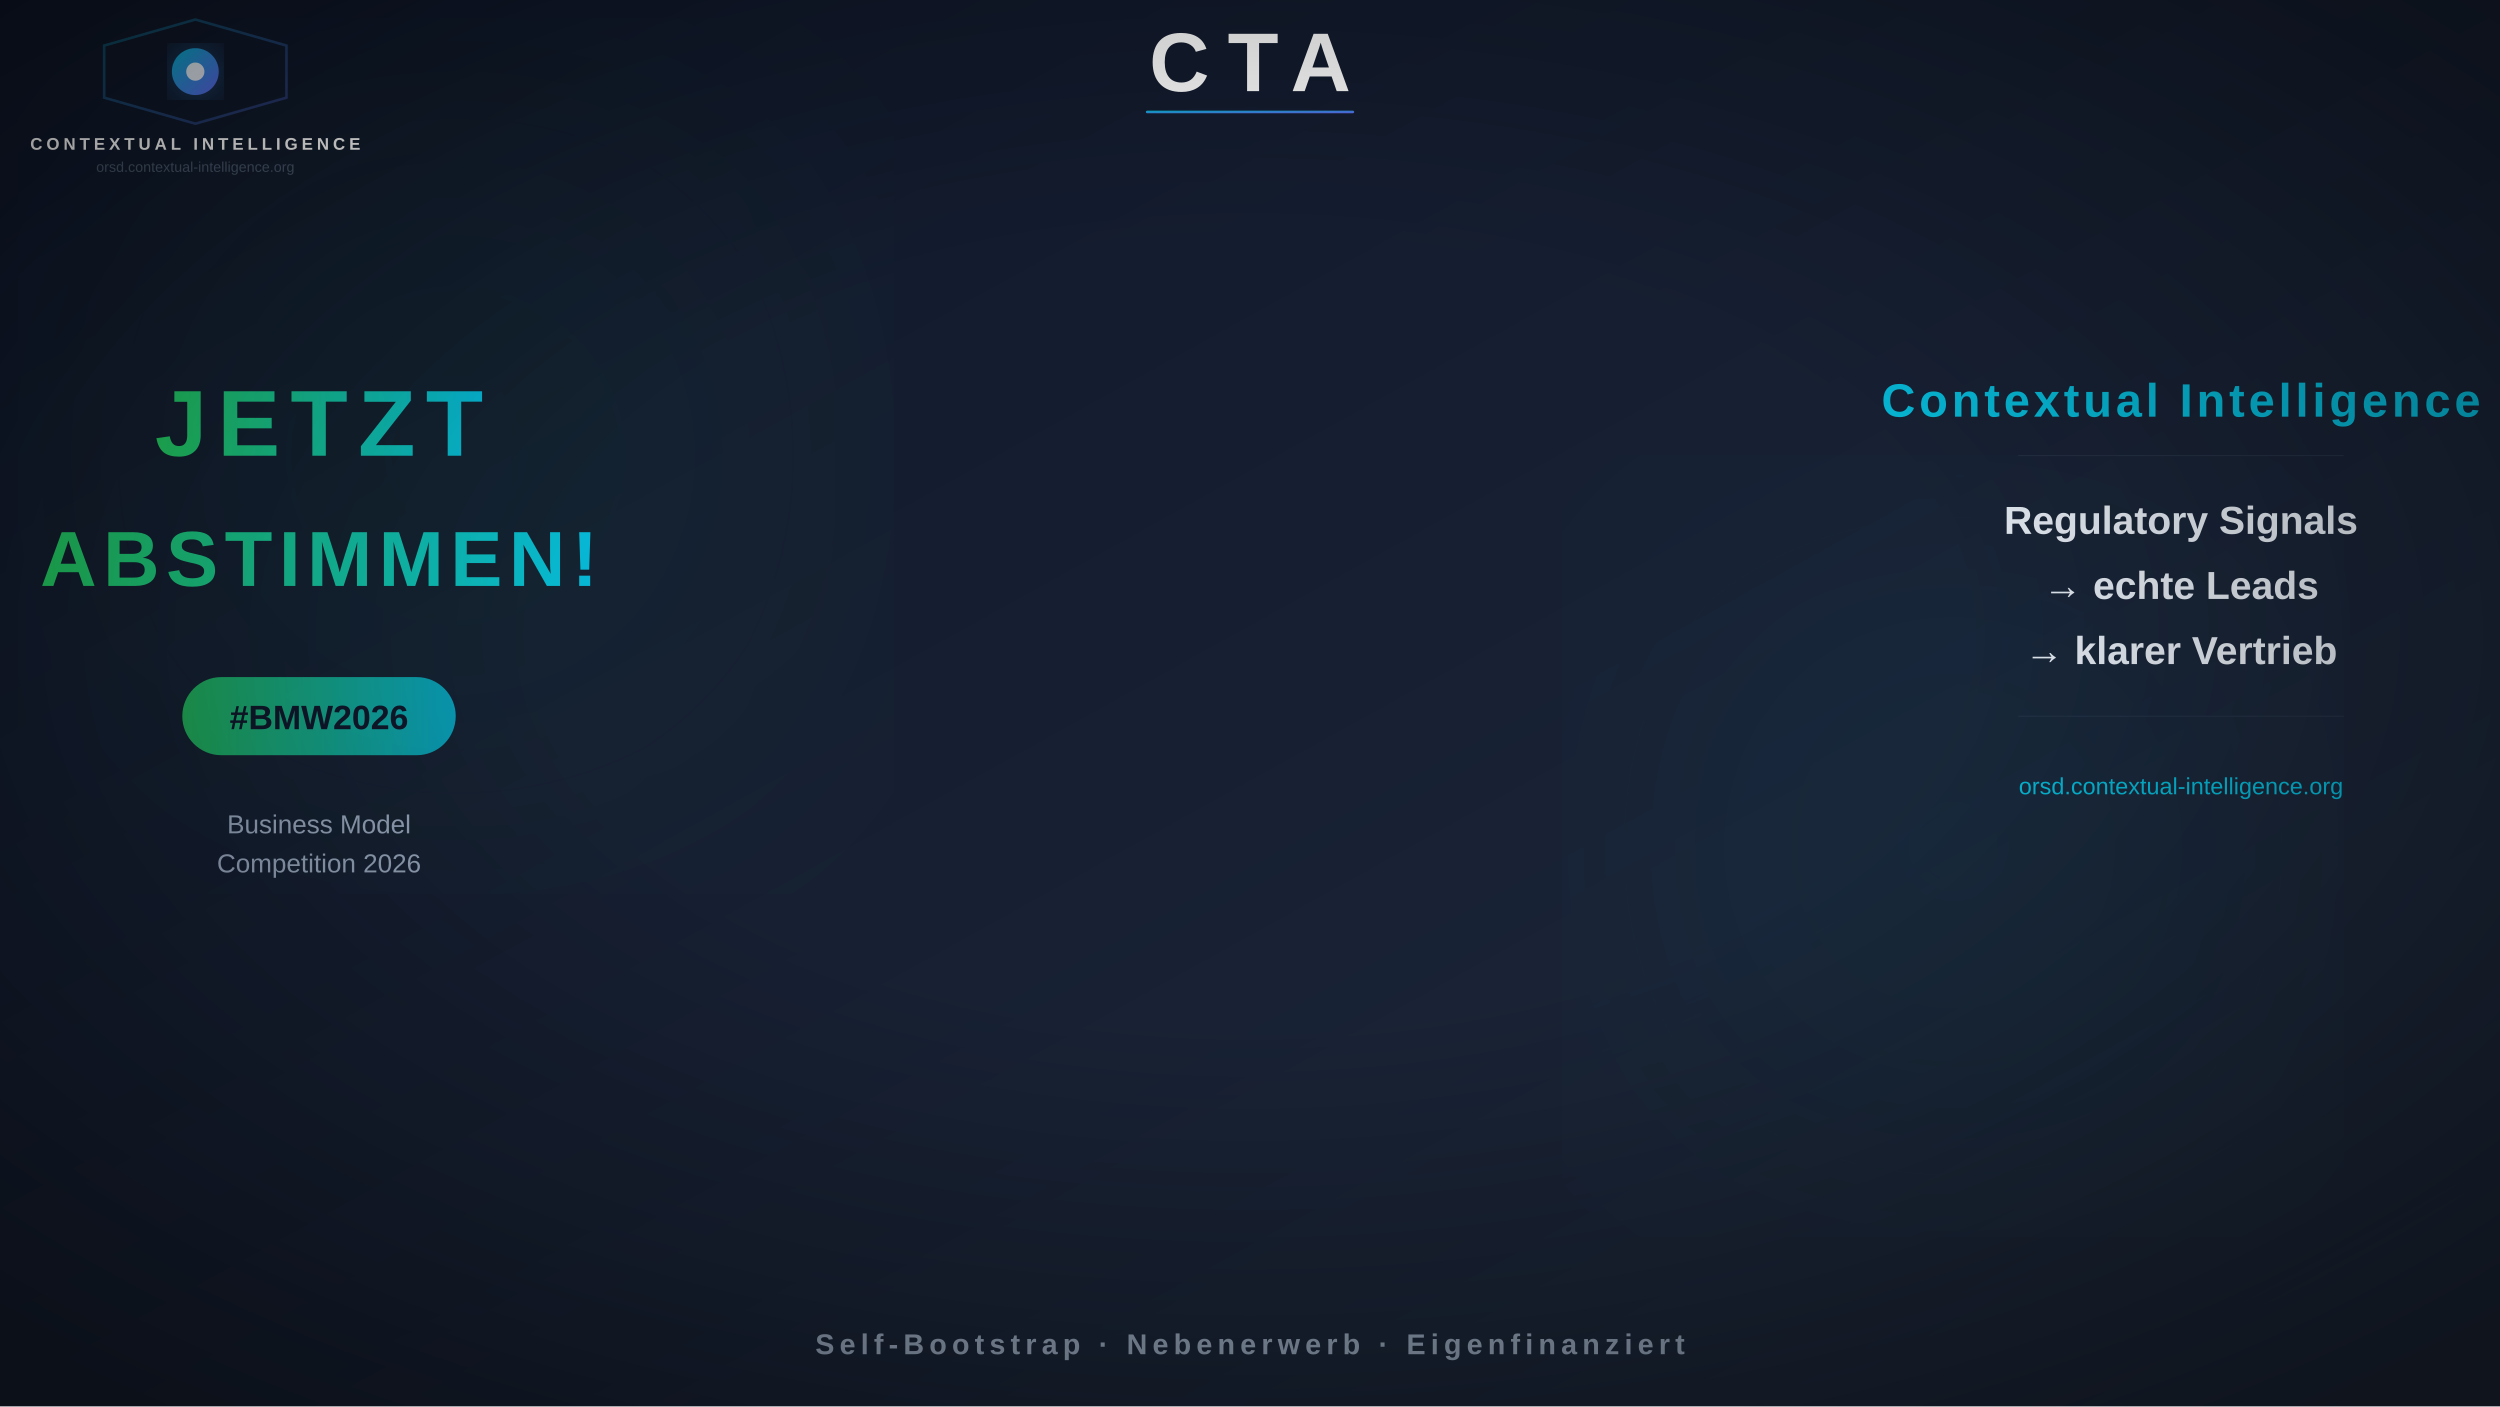
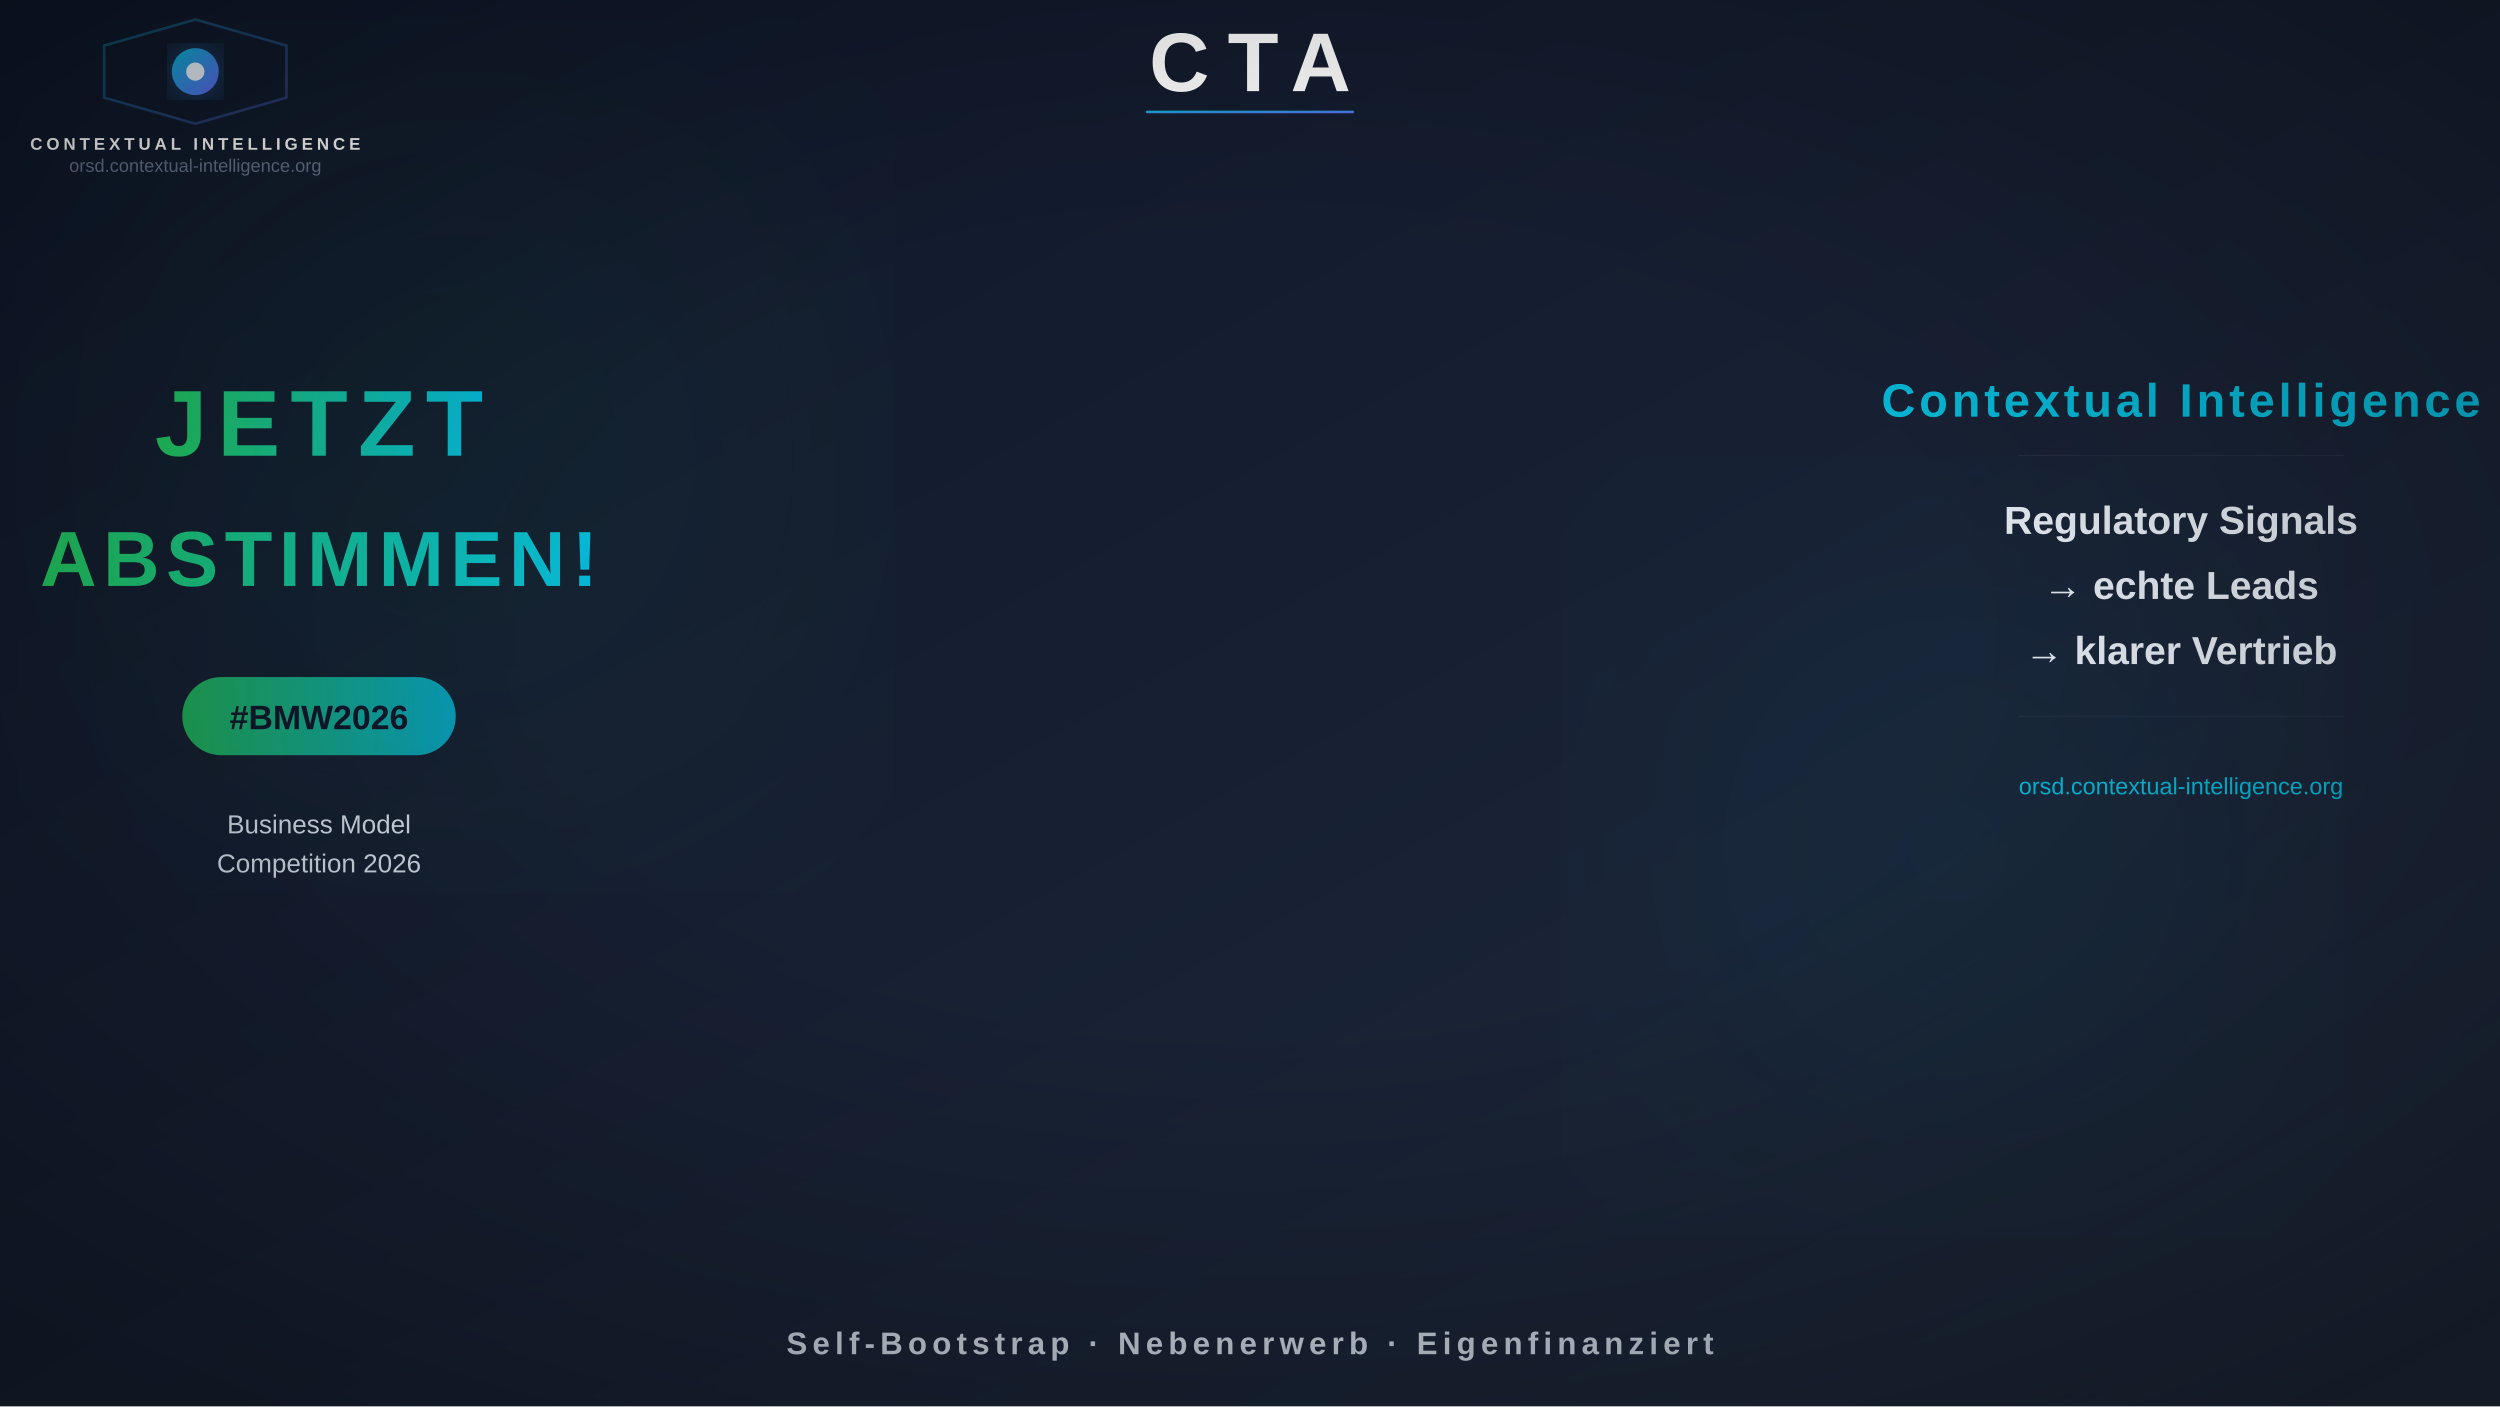
<svg xmlns="http://www.w3.org/2000/svg" viewBox="0 0 1920 1080" width="1920" height="1080">
  <defs>
    <linearGradient id="bg" x1="0%" y1="0%" x2="100%" y2="100%">
      <stop offset="0%" stop-color="#0f172a" />
      <stop offset="100%" stop-color="#1e293b" />
    </linearGradient>
    <linearGradient id="accent" x1="0%" y1="0%" x2="100%" y2="100%">
      <stop offset="0%" stop-color="#06b6d4" />
      <stop offset="100%" stop-color="#6366f1" />
    </linearGradient>
    <linearGradient id="votingGrad" x1="0%" y1="0%" x2="100%" y2="0%">
      <stop offset="0%" stop-color="#22c55e" />
      <stop offset="100%" stop-color="#06b6d4" />
    </linearGradient>
    <filter id="bgBlur">
      <feGaussianBlur stdDeviation="120" />
    </filter>
    <filter id="glow">
      <feGaussianBlur stdDeviation="20" result="b" />
      <feMerge>
        <feMergeNode in="b" />
        <feMergeNode in="SourceGraphic" />
      </feMerge>
    </filter>
    <radialGradient id="vignette" cx="50%" cy="45%" r="70%">
      <stop offset="40%" stop-color="#000" stop-opacity="0" />
-       <stop offset="100%" stop-color="#000" stop-opacity="0.5" />
+       <stop offset="100%" stop-color="#000" stop-opacity="0.35" />
    </radialGradient>
  </defs>
  <rect width="1920" height="1080" fill="url(#bg)" />
  <circle cx="350" cy="350" r="280" fill="#22c55e" opacity="0.04" filter="url(#bgBlur)" />
  <circle cx="1500" cy="650" r="250" fill="#06b6d4" opacity="0.04" filter="url(#bgBlur)" />
  <g transform="translate(150, 55)">
    <polygon points="0,-40 70,-20 70,20 0,40 -70,20 -70,-20" fill="none" stroke="url(#accent)" stroke-width="2" opacity="0.35" />
    <circle cx="0" cy="0" r="18" fill="url(#accent)" filter="url(#glow)" />
    <circle cx="0" cy="0" r="7" fill="#ffffff" opacity="0.9" />
  </g>
  <text x="150" y="115" font-family="'Segoe UI','Helvetica Neue',Arial,sans-serif" font-size="13" font-weight="700" fill="#ffffff" letter-spacing="3" text-anchor="middle">CONTEXTUAL INTELLIGENCE</text>
-   <text x="150" y="132" font-family="'Segoe UI',Arial,sans-serif" font-size="11" fill="#475569" text-anchor="middle">orsd.contextual-intelligence.org</text>
+   <text x="150" y="132" font-family="'Segoe UI',Arial,sans-serif" font-size="14" fill="#64748b" text-anchor="middle">orsd.contextual-intelligence.org</text>
  <text x="960" y="70" font-family="'Segoe UI','Helvetica Neue',Arial,sans-serif" font-size="64" font-weight="700" fill="#ffffff" letter-spacing="14" text-anchor="middle">CTA</text>
  <rect x="880" y="85" width="160" height="2" fill="url(#accent)" rx="1" />
-   <line x1="420" y1="120" x2="420" y2="1000" stroke="url(#accent)" stroke-width="1" opacity="0.08" />
-   <line x1="1500" y1="120" x2="1500" y2="1000" stroke="url(#accent)" stroke-width="1" opacity="0.08" />
+   <line x1="420" y1="120" x2="420" y2="1000" stroke="url(#accent)" stroke-width="1" opacity="0.15" />
+   <line x1="1500" y1="120" x2="1500" y2="1000" stroke="url(#accent)" stroke-width="1" opacity="0.15" />
  <text x="245" y="350" font-family="'Segoe UI',Arial,sans-serif" font-size="72" font-weight="700" fill="url(#votingGrad)" text-anchor="middle" letter-spacing="8">JETZT</text>
  <text x="245" y="450" font-family="'Segoe UI',Arial,sans-serif" font-size="60" font-weight="800" fill="url(#votingGrad)" text-anchor="middle" letter-spacing="5">ABSTIMMEN!</text>
  <rect x="140" y="520" width="210" height="60" rx="30" fill="url(#votingGrad)" opacity="0.8" />
  <text x="245" y="560" font-family="'Segoe UI',Arial,sans-serif" font-size="26" font-weight="700" fill="#0f172a" text-anchor="middle">#BMW2026</text>
-   <text x="245" y="640" font-family="'Segoe UI',Arial,sans-serif" font-size="20" fill="#94a3b8" text-anchor="middle">Business Model</text>
-   <text x="245" y="670" font-family="'Segoe UI',Arial,sans-serif" font-size="20" fill="#94a3b8" text-anchor="middle">Competition 2026</text>
+   <text x="245" y="640" font-family="'Segoe UI',Arial,sans-serif" font-size="20" fill="#cbd5e1" text-anchor="middle">Business Model</text>
+   <text x="245" y="670" font-family="'Segoe UI',Arial,sans-serif" font-size="20" fill="#cbd5e1" text-anchor="middle">Competition 2026</text>
  <text x="1675" y="320" font-family="'Segoe UI','Helvetica Neue',Arial,sans-serif" font-size="36" font-weight="700" fill="#06b6d4" text-anchor="middle" letter-spacing="3">Contextual Intelligence</text>
  <line x1="1550" y1="350" x2="1800" y2="350" stroke="#475569" stroke-width="0.5" opacity="0.4" />
  <text x="1675" y="410" font-family="'Segoe UI','Helvetica Neue',Arial,sans-serif" font-size="30" font-weight="600" fill="#e2e8f0" text-anchor="middle">Regulatory Signals</text>
  <text x="1675" y="460" font-family="'Segoe UI','Helvetica Neue',Arial,sans-serif" font-size="30" font-weight="600" fill="#e2e8f0" text-anchor="middle">→ echte Leads</text>
  <text x="1675" y="510" font-family="'Segoe UI','Helvetica Neue',Arial,sans-serif" font-size="30" font-weight="600" fill="#e2e8f0" text-anchor="middle">→ klarer Vertrieb</text>
  <line x1="1550" y1="550" x2="1800" y2="550" stroke="#475569" stroke-width="0.5" opacity="0.4" />
  <text x="1675" y="610" font-family="'Segoe UI',Arial,sans-serif" font-size="18" fill="#06b6d4" text-anchor="middle">orsd.contextual-intelligence.org</text>
-   <text x="960" y="1040" font-family="'Segoe UI','Helvetica Neue',Arial,sans-serif" font-size="22" font-weight="600" fill="#94a3b8" text-anchor="middle" letter-spacing="4">Self-Bootstrap · Nebenerwerb · Eigenfinanziert</text>
+   <text x="960" y="1040" font-family="'Segoe UI','Helvetica Neue',Arial,sans-serif" font-size="24" font-weight="600" fill="#cbd5e1" text-anchor="middle" letter-spacing="4">Self-Bootstrap · Nebenerwerb · Eigenfinanziert</text>
  <rect width="1920" height="1080" fill="url(#vignette)" pointer-events="none" />
</svg>
